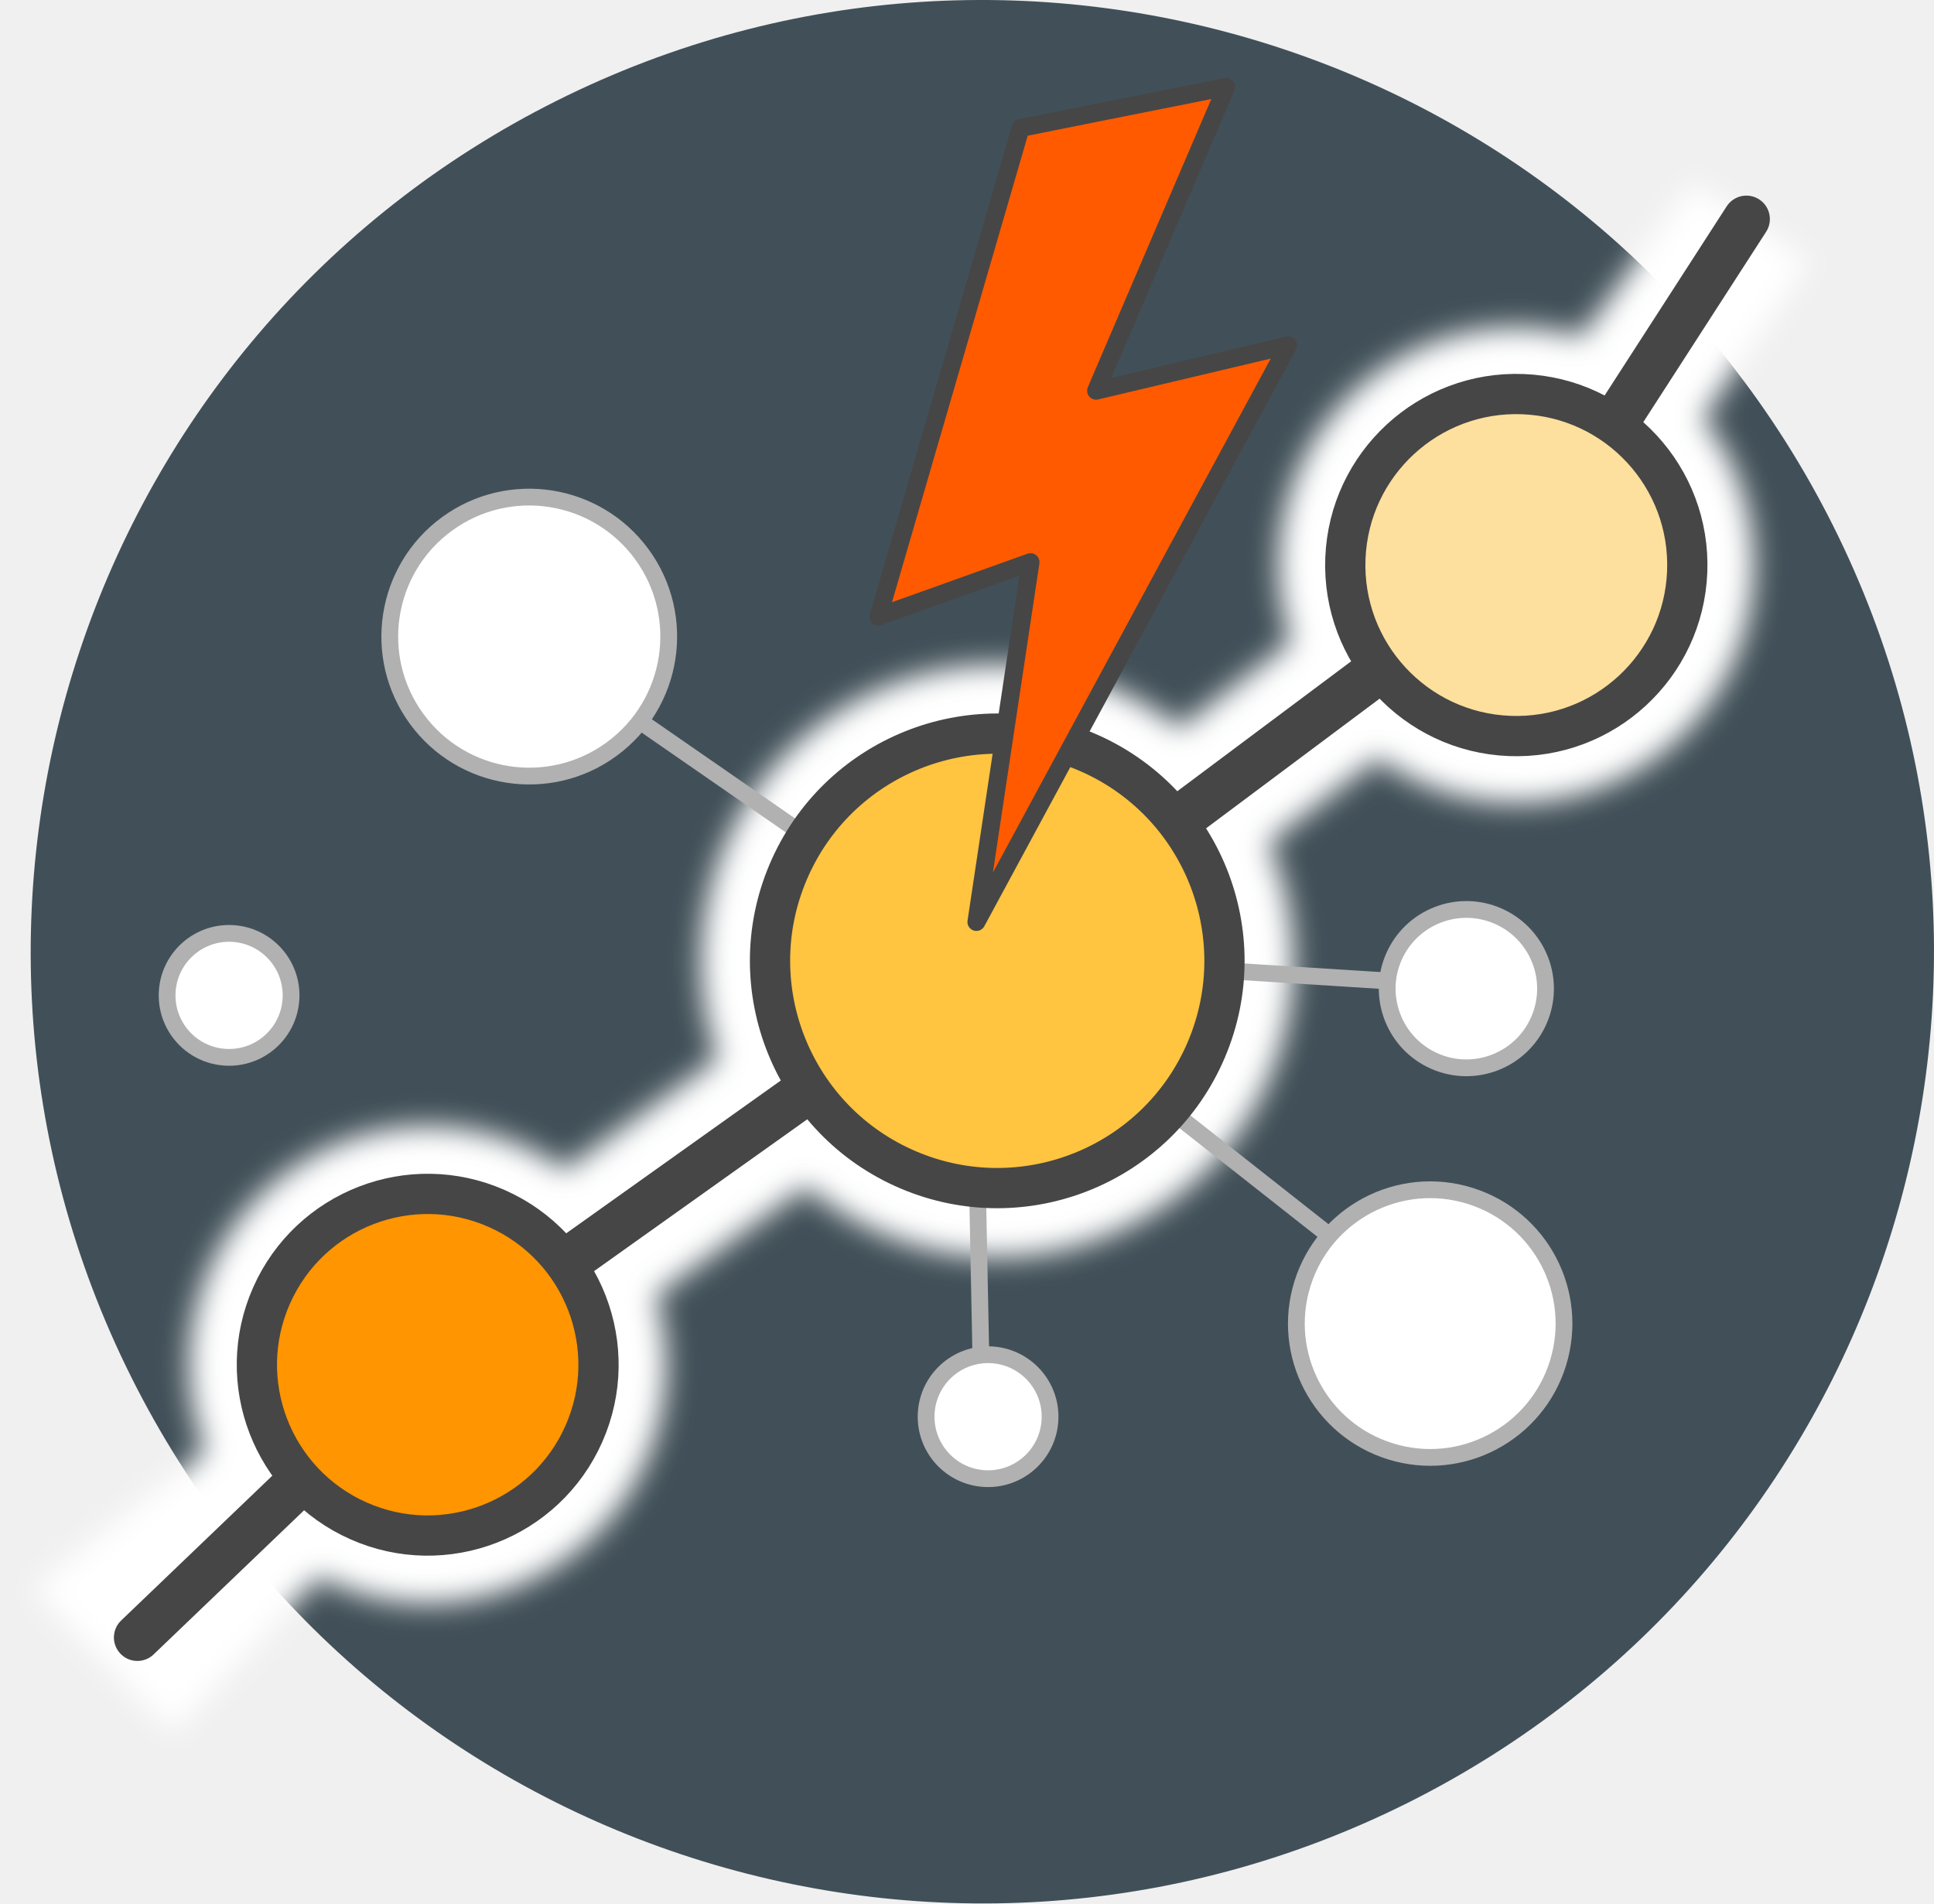
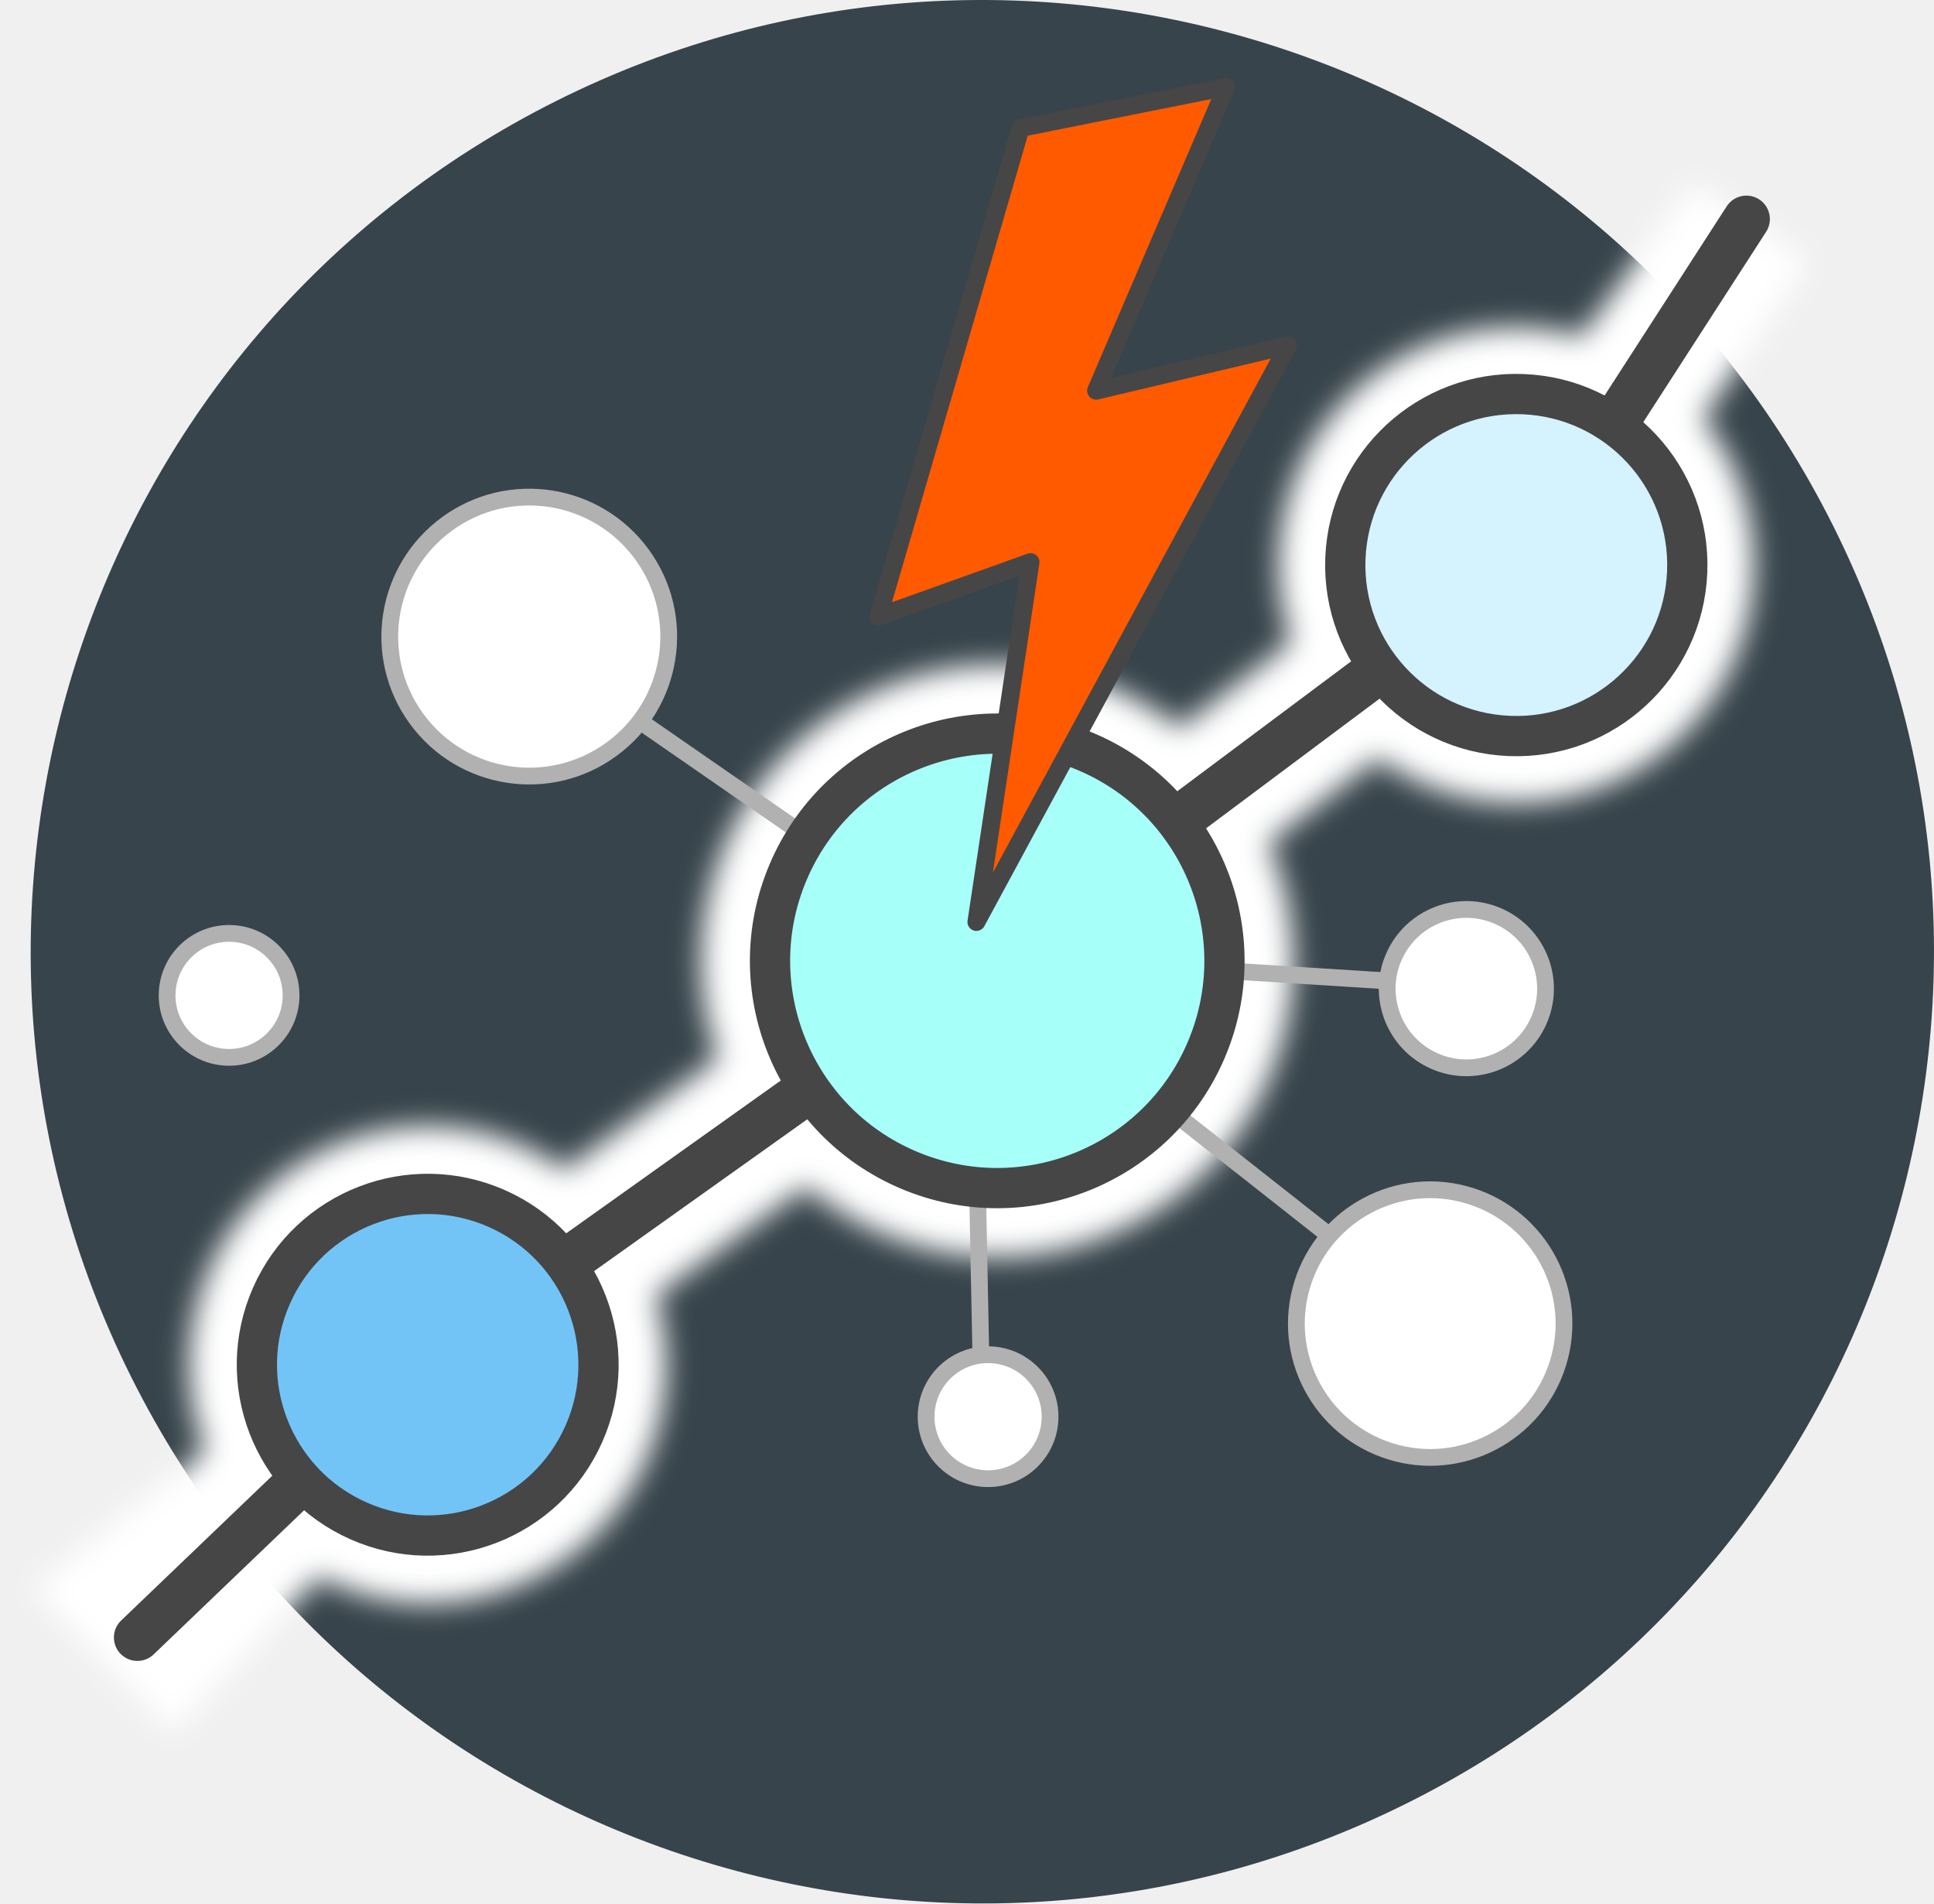
<svg xmlns="http://www.w3.org/2000/svg" version="1.1" width="115.335" height="113.504" id="svg28907">
  <defs id="defs28909">
    <filter color-interpolation-filters="sRGB" id="filter24869-9-0-9-3-8-1-1-2-9">
      <feGaussianBlur id="feGaussianBlur24871-88-8-5-2-9-9-8-6-1" stdDeviation="0.823" />
    </filter>
    <filter color-interpolation-filters="sRGB" id="filter24869-9-0-9-3-8-1-1-2-9-3">
      <feGaussianBlur stdDeviation="0.823" id="feGaussianBlur24871-88-8-5-2-9-9-8-6-1-4" />
    </filter>
  </defs>
-   <path style="fill:#415058;fill-opacity:1;stroke:none" id="path22600-7-2-3-0-6-2-7-5-6-5-6-0-2-7-1-9-2-5" d="m 137.274,245.755 a 38.027,38.027 0 1 1 -76.054,0 38.027,38.027 0 1 1 76.054,0 z" transform="matrix(1.334553,-0.6673111,0.6673111,1.334553,-237.863,-204.9926)" />
+   <path style="fill:#37444b;fill-opacity:1;stroke:none" id="path22600-7-2-3-0-6-2-7-5-6-5-6-0-2-7-1-9-2-5" d="m 137.274,245.755 a 38.027,38.027 0 1 1 -76.054,0 38.027,38.027 0 1 1 76.054,0 z" transform="matrix(1.334553,-0.6673111,0.6673111,1.334553,-237.863,-204.9926)" />
  <g id="g24836-35-0-0-7-2-7-9-9-2" style="filter:url(#filter24869-9-0-9-3-8-1-1-2-9-3)" transform="translate(718.0286,1554.874)">
    <path style="fill:#ffffff;fill-opacity:1;stroke:none" id="path22279-2-9-3-4-1-5-5-8-0-9-6-92-2-72-3-9-2-3-1" d="m 230.357,403.434 c 0,21.894 -17.749,39.643 -39.643,39.643 -21.894,0 -39.643,-17.749 -39.643,-39.643 0,-21.894 17.749,-39.643 39.643,-39.643 21.894,0 39.643,17.749 39.643,39.643 z" transform="matrix(0.4099169,0.1737663,-0.1737663,0.4099169,-666.6311,-1696.092)" />
    <path style="fill:#ffffff;fill-opacity:1;stroke:none" id="path22315-0-4-9-6-47-6-6-7-5-8-2-6-4-5-8-8-4-1-4" d="m 230.357,403.434 c 0,21.894 -17.749,39.643 -39.643,39.643 -21.894,0 -39.643,-17.749 -39.643,-39.643 0,-21.894 17.749,-39.643 39.643,-39.643 21.894,0 39.643,17.749 39.643,39.643 z" transform="matrix(0.3280671,0.1452998,-0.1452998,0.3280671,-696.4709,-1633.559)" />
    <path style="fill:#ffffff;fill-opacity:1;stroke:none" id="path22373-3-0-0-2-3-0-1-4-2-4-9-7-0-0-2-6-5-3-0" d="m 230.357,403.434 c 0,21.894 -17.749,39.643 -39.643,39.643 -21.894,0 -39.643,-17.749 -39.643,-39.643 0,-21.894 17.749,-39.643 39.643,-39.643 21.894,0 39.643,17.749 39.643,39.643 z" transform="matrix(0.3573371,0.01412833,-0.01412833,0.3573371,-690.0529,-1668.036)" />
    <path id="rect22712-3-4-3-10-4-5-6-4-0-9-03-6-0-7-3-3-8-0" d="m -716.054,-1460.142 15.784,-12.627 6.313,6.566 -13.763,14.647 z" style="fill:#ffffff;fill-opacity:1;stroke:none" />
    <rect transform="matrix(0.8099927,-0.5864399,0.5864399,0.8099927,0,0)" y="-1604.286" x="311.697" height="9.282" width="20.357" id="rect22712-8-8-7-5-9-6-0-1-5-5-1-7-8-2-8-4-1-3-8" style="fill:#ffffff;fill-opacity:1;stroke:none" />
    <rect transform="matrix(0.7910019,-0.6118137,0.6118137,0.7910019,0,0)" y="-1591.836" x="406.659" height="8.663" width="20.357" id="rect22712-5-1-6-1-6-6-2-9-8-4-4-4-9-0-8-7-1-6-1" style="fill:#ffffff;fill-opacity:1;stroke:none" />
    <path id="rect22712-9-5-5-5-2-2-5-2-1-4-3-34-4-8-2-6-9-7-8" d="m -628.634,-1528.093 11.568,-15.861 6.887,4.645 -11.189,16.744 z" style="fill:#ffffff;fill-opacity:1;stroke:none" />
  </g>
  <path style="fill:none;stroke:#b1b1b1;stroke-width:1px;stroke-linecap:butt;stroke-linejoin:miter;stroke-opacity:1" d="m 34.8,40.678 23.214,16.071 0.536,26.964" id="path22706-0-47-8-62-3-1-7-4-7-06-5-4-2-4-8-7-2-1" />
  <path style="fill:none;stroke:#b1b1b1;stroke-width:1px;stroke-linecap:butt;stroke-linejoin:miter;stroke-opacity:1" d="m 86.228,58.714 -28.214,-1.786 26.072,20.536" id="path22708-5-7-1-01-2-5-7-3-7-86-8-8-8-1-3-8-8-7" />
  <path style="fill:none;stroke:#464646;stroke-width:2.8;stroke-linecap:round;stroke-linejoin:miter;stroke-miterlimit:4;stroke-opacity:1;stroke-dasharray:none" d="m 8.193,97.642 16.964,-16.25 34.107,-24.286 31.786,-23.75 13.097,-20.292" id="path22704-5-2-0-3-9-2-5-4-9-5-9-2-3-0-7-7-8-7" />
-   <path transform="matrix(0.3146333,0.133375,-0.133375,0.3146333,53.27423,-95.07442)" d="m 230.357,403.434 a 39.643,39.643 0 1 1 -79.286,0 39.643,39.643 0 1 1 79.286,0 z" id="path22279-5-5-4-51-0-5-4-9-9-0-5-8-23-5-1-3-5-0" style="fill:#ffc440;fill-opacity:1;stroke:#464646;stroke-width:7.023;stroke-miterlimit:4;stroke-opacity:1;stroke-dasharray:none" />
-   <path transform="matrix(0.2348964,0.1040349,-0.1040349,0.2348964,22.67913,-33.22742)" d="m 230.357,403.434 a 39.643,39.643 0 1 1 -79.286,0 39.643,39.643 0 1 1 79.286,0 z" id="path22315-6-9-1-2-4-1-0-0-8-0-6-0-0-2-6-3-0-8" style="fill:#ff9500;fill-opacity:1;stroke:#464646;stroke-width:9.342;stroke-miterlimit:4;stroke-opacity:1;stroke-dasharray:none" />
+   <path transform="matrix(0.3146333,0.133375,-0.133375,0.3146333,53.27423,-95.07442)" d="m 230.357,403.434 a 39.643,39.643 0 1 1 -79.286,0 39.643,39.643 0 1 1 79.286,0 z" id="path22279-5-5-4-51-0-5-4-9-9-0-5-8-23-5-1-3-5-0" style="fill:#a7fffa;fill-opacity:1;stroke:#464646;stroke-width:7.023;stroke-miterlimit:4;stroke-opacity:1;stroke-dasharray:none" />
+   <path transform="matrix(0.2348964,0.1040349,-0.1040349,0.2348964,22.67913,-33.22742)" d="m 230.357,403.434 a 39.643,39.643 0 1 1 -79.286,0 39.643,39.643 0 1 1 79.286,0 z" id="path22315-6-9-1-2-4-1-0-0-8-0-6-0-0-2-6-3-0-8" style="fill:#72c4f7;fill-opacity:1;stroke:#464646;stroke-width:9.342;stroke-miterlimit:4;stroke-opacity:1;stroke-dasharray:none" />
  <path transform="matrix(0.1088967,0.04817553,-0.04817553,0.1088967,86.11463,5.832282)" d="m 230.357,403.434 a 39.643,39.643 0 1 1 -79.286,0 39.643,39.643 0 1 1 79.286,0 z" id="path22359-3-7-5-0-3-2-0-4-1-58-9-3-4-0-8-5-3-9" style="fill:#ffffff;fill-opacity:1;stroke:#b1b1b1;stroke-width:8.398;stroke-miterlimit:4;stroke-opacity:1;stroke-dasharray:none" />
  <path transform="matrix(0.1694508,-0.123717,0.123717,0.1694508,-50.66647,-6.808118)" d="m 230.357,403.434 a 39.643,39.643 0 1 1 -79.286,0 39.643,39.643 0 1 1 79.286,0 z" id="path22361-3-8-8-2-7-9-6-1-7-6-5-9-0-8-4-8-3-5" style="fill:#ffffff;fill-opacity:1;stroke:#b1b1b1;stroke-width:4.766;stroke-miterlimit:4;stroke-opacity:1;stroke-dasharray:none" />
  <path transform="matrix(0.09307798,0.00542274,-0.00542274,0.09307798,43.36143,45.89298)" d="m 230.357,403.434 a 39.643,39.643 0 1 1 -79.286,0 39.643,39.643 0 1 1 79.286,0 z" id="path22363-8-6-2-1-2-7-0-8-3-4-7-6-2-1-5-1-4-4" style="fill:#ffffff;fill-opacity:1;stroke:#b1b1b1;stroke-width:10.725;stroke-miterlimit:4;stroke-opacity:1;stroke-dasharray:none" />
  <path transform="matrix(0.1921834,0.05977609,-0.05977609,0.1921834,72.75333,-10.00812)" d="m 230.357,403.434 a 39.643,39.643 0 1 1 -79.286,0 39.643,39.643 0 1 1 79.286,0 z" id="path22365-5-6-7-4-1-7-1-0-6-3-8-7-70-1-0-4-5-1" style="fill:#ffffff;fill-opacity:1;stroke:#b1b1b1;stroke-width:4.969;stroke-miterlimit:4;stroke-opacity:1;stroke-dasharray:none" />
-   <path transform="matrix(0.2570842,0.01016455,-0.01016455,0.2570842,45.49613,-71.96092)" d="m 230.357,403.434 a 39.643,39.643 0 1 1 -79.286,0 39.643,39.643 0 1 1 79.286,0 z" id="path22373-5-7-7-53-1-0-4-2-8-4-1-6-9-5-4-2-5-7" style="fill:#fddf9e;fill-opacity:1;stroke:#464646;stroke-width:9.328;stroke-miterlimit:4;stroke-opacity:1;stroke-dasharray:none" />
+   <path transform="matrix(0.2570842,0.01016455,-0.01016455,0.2570842,45.49613,-71.96092)" d="m 230.357,403.434 a 39.643,39.643 0 1 1 -79.286,0 39.643,39.643 0 1 1 79.286,0 z" id="path22373-5-7-7-53-1-0-4-2-8-4-1-6-9-5-4-2-5-7" style="fill:#d5f2ff;fill-opacity:1;stroke:#464646;stroke-width:9.328;stroke-miterlimit:4;stroke-opacity:1;stroke-dasharray:none" />
  <path transform="matrix(0.09307798,0.00542274,-0.00542274,0.09307798,-1.901678,20.76938)" d="m 230.357,403.434 a 39.643,39.643 0 1 1 -79.286,0 39.643,39.643 0 1 1 79.286,0 z" id="path22363-8-1-8-0-7-4-7-5-0-4-2-0-0-7-8-8-9-7-2" style="fill:#ffffff;fill-opacity:1;stroke:#b1b1b1;stroke-width:10.725;stroke-miterlimit:4;stroke-opacity:1;stroke-dasharray:none" />
  <path style="fill:#ff5a00;fill-opacity:1;stroke:#464646;stroke-width:1.07;stroke-linecap:butt;stroke-linejoin:round;stroke-miterlimit:4;stroke-opacity:1;stroke-dasharray:none" d="m 52.388,36.767 9.067,-3.246 -3.226,21.456 18.591,-34.391 -11.454,2.712 7.763,-18.117 -12.264,2.449 z" id="path25792-0-8" />
</svg>
